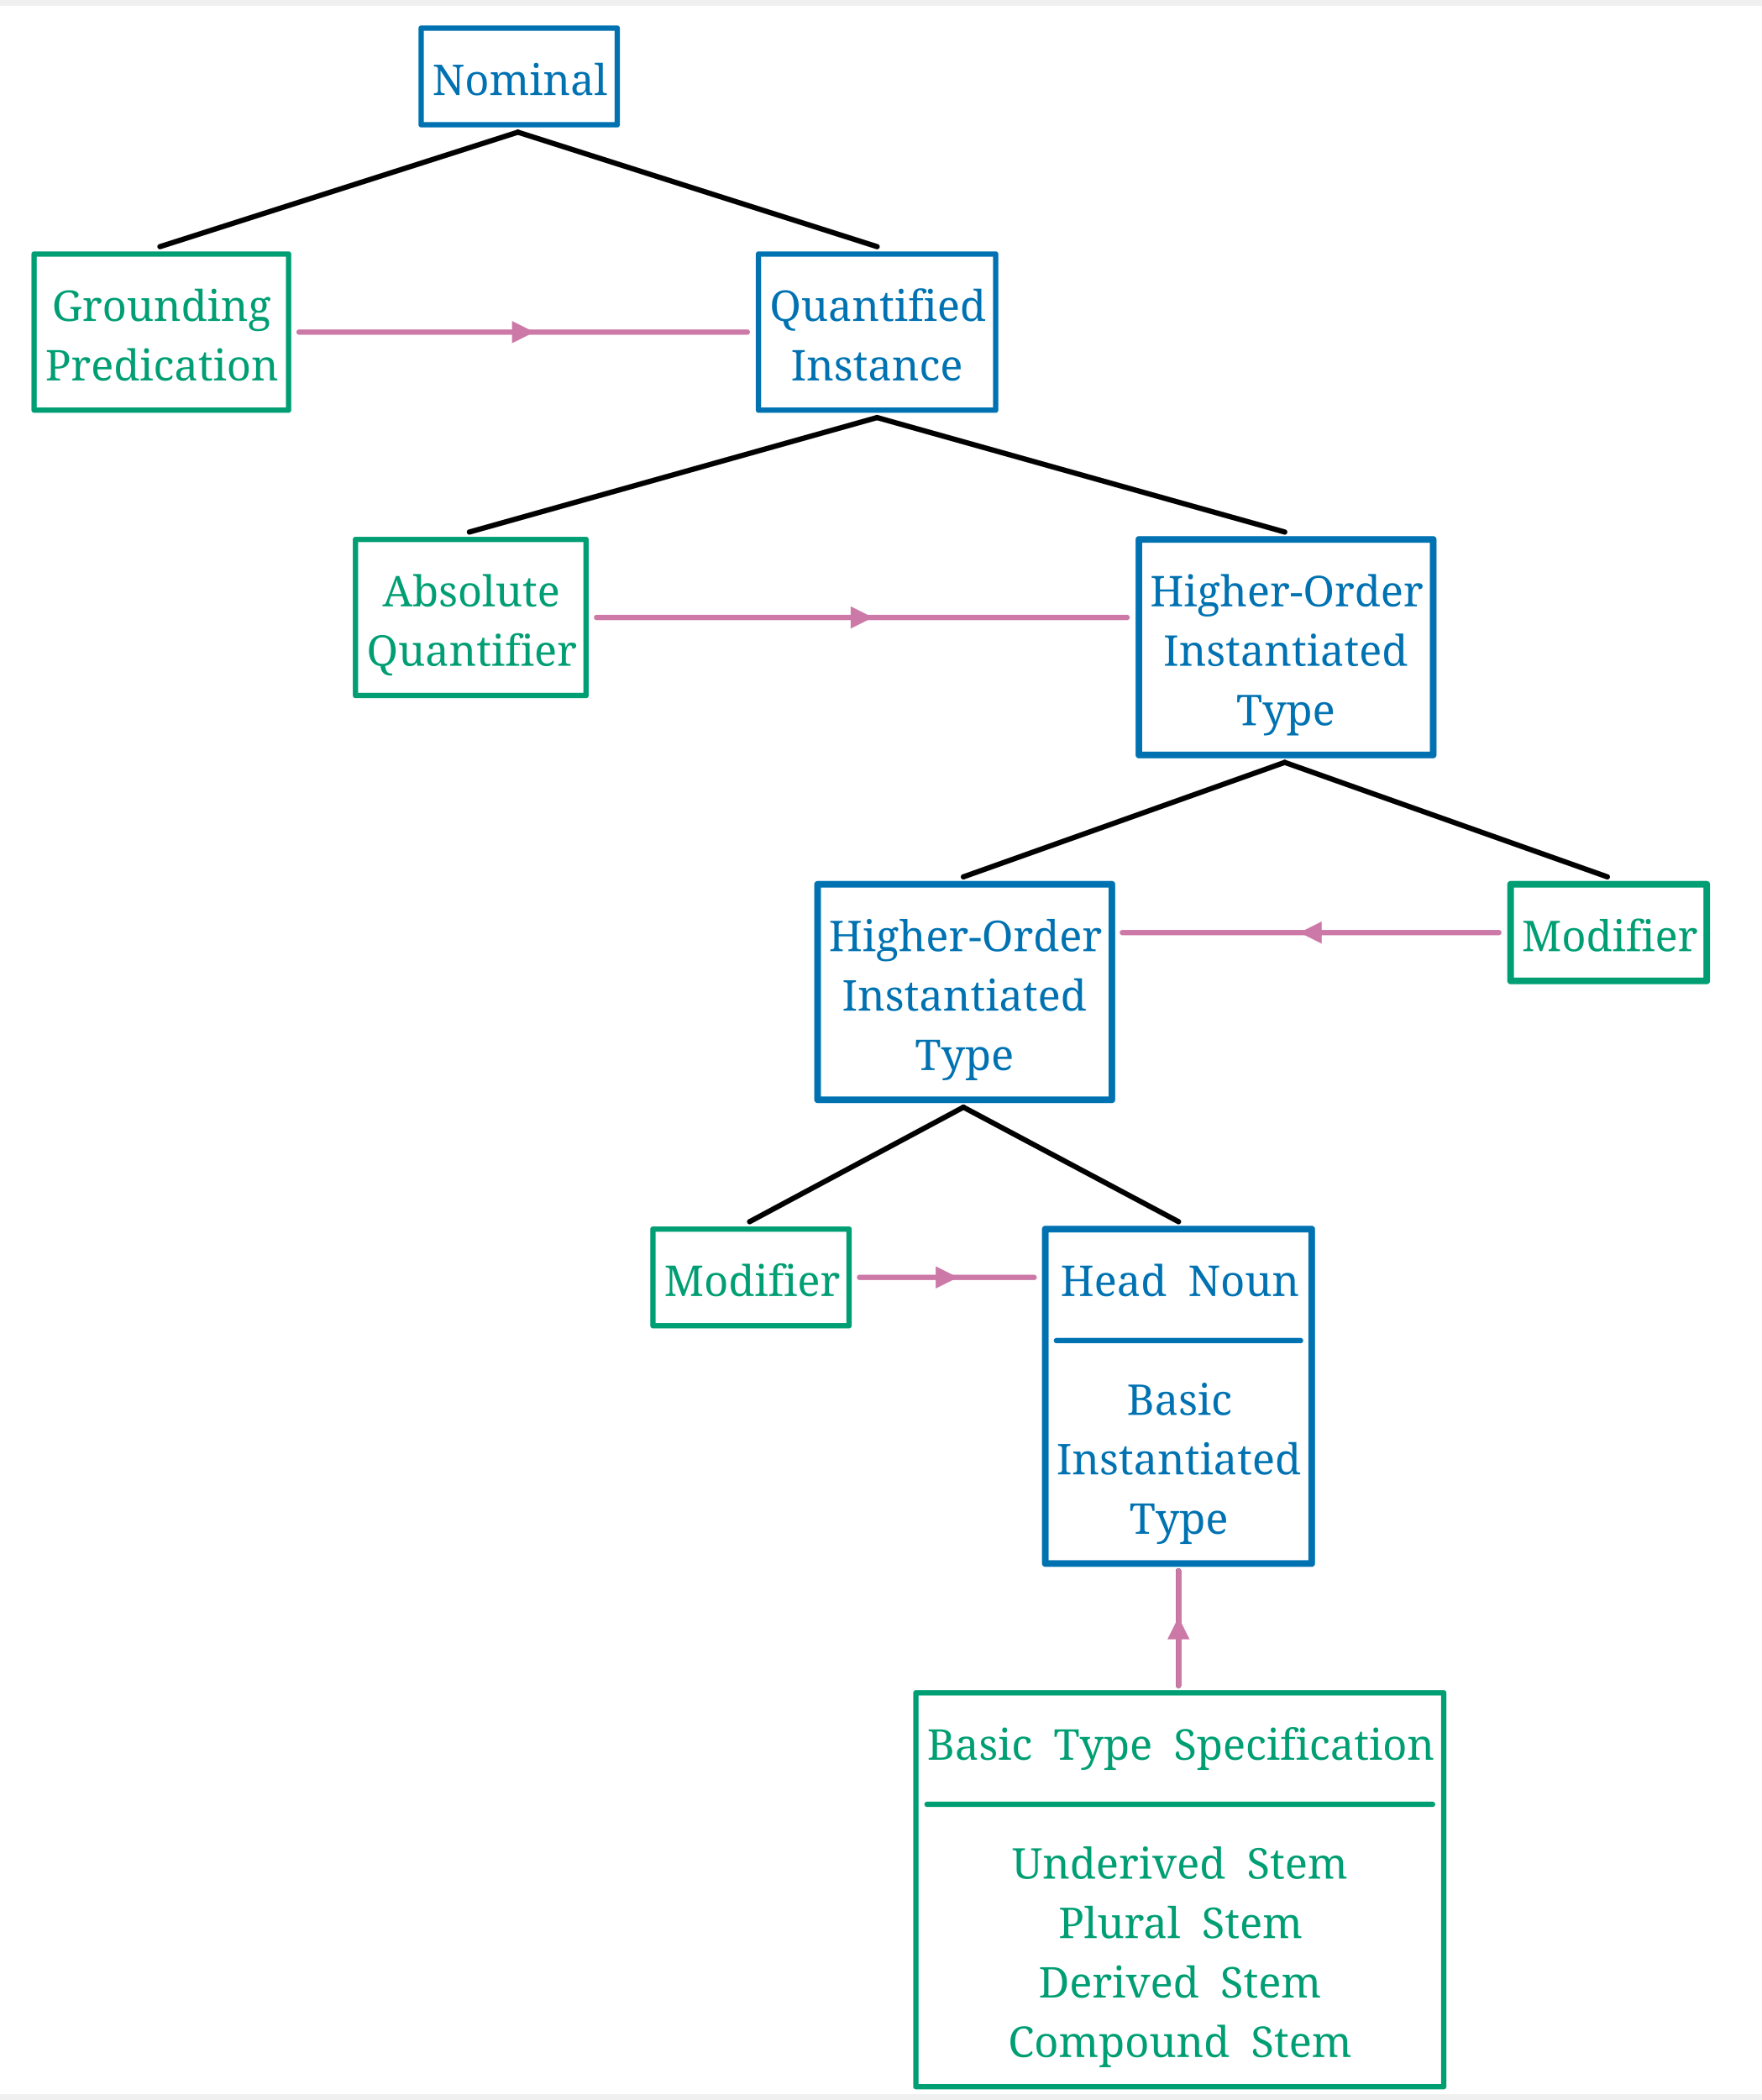
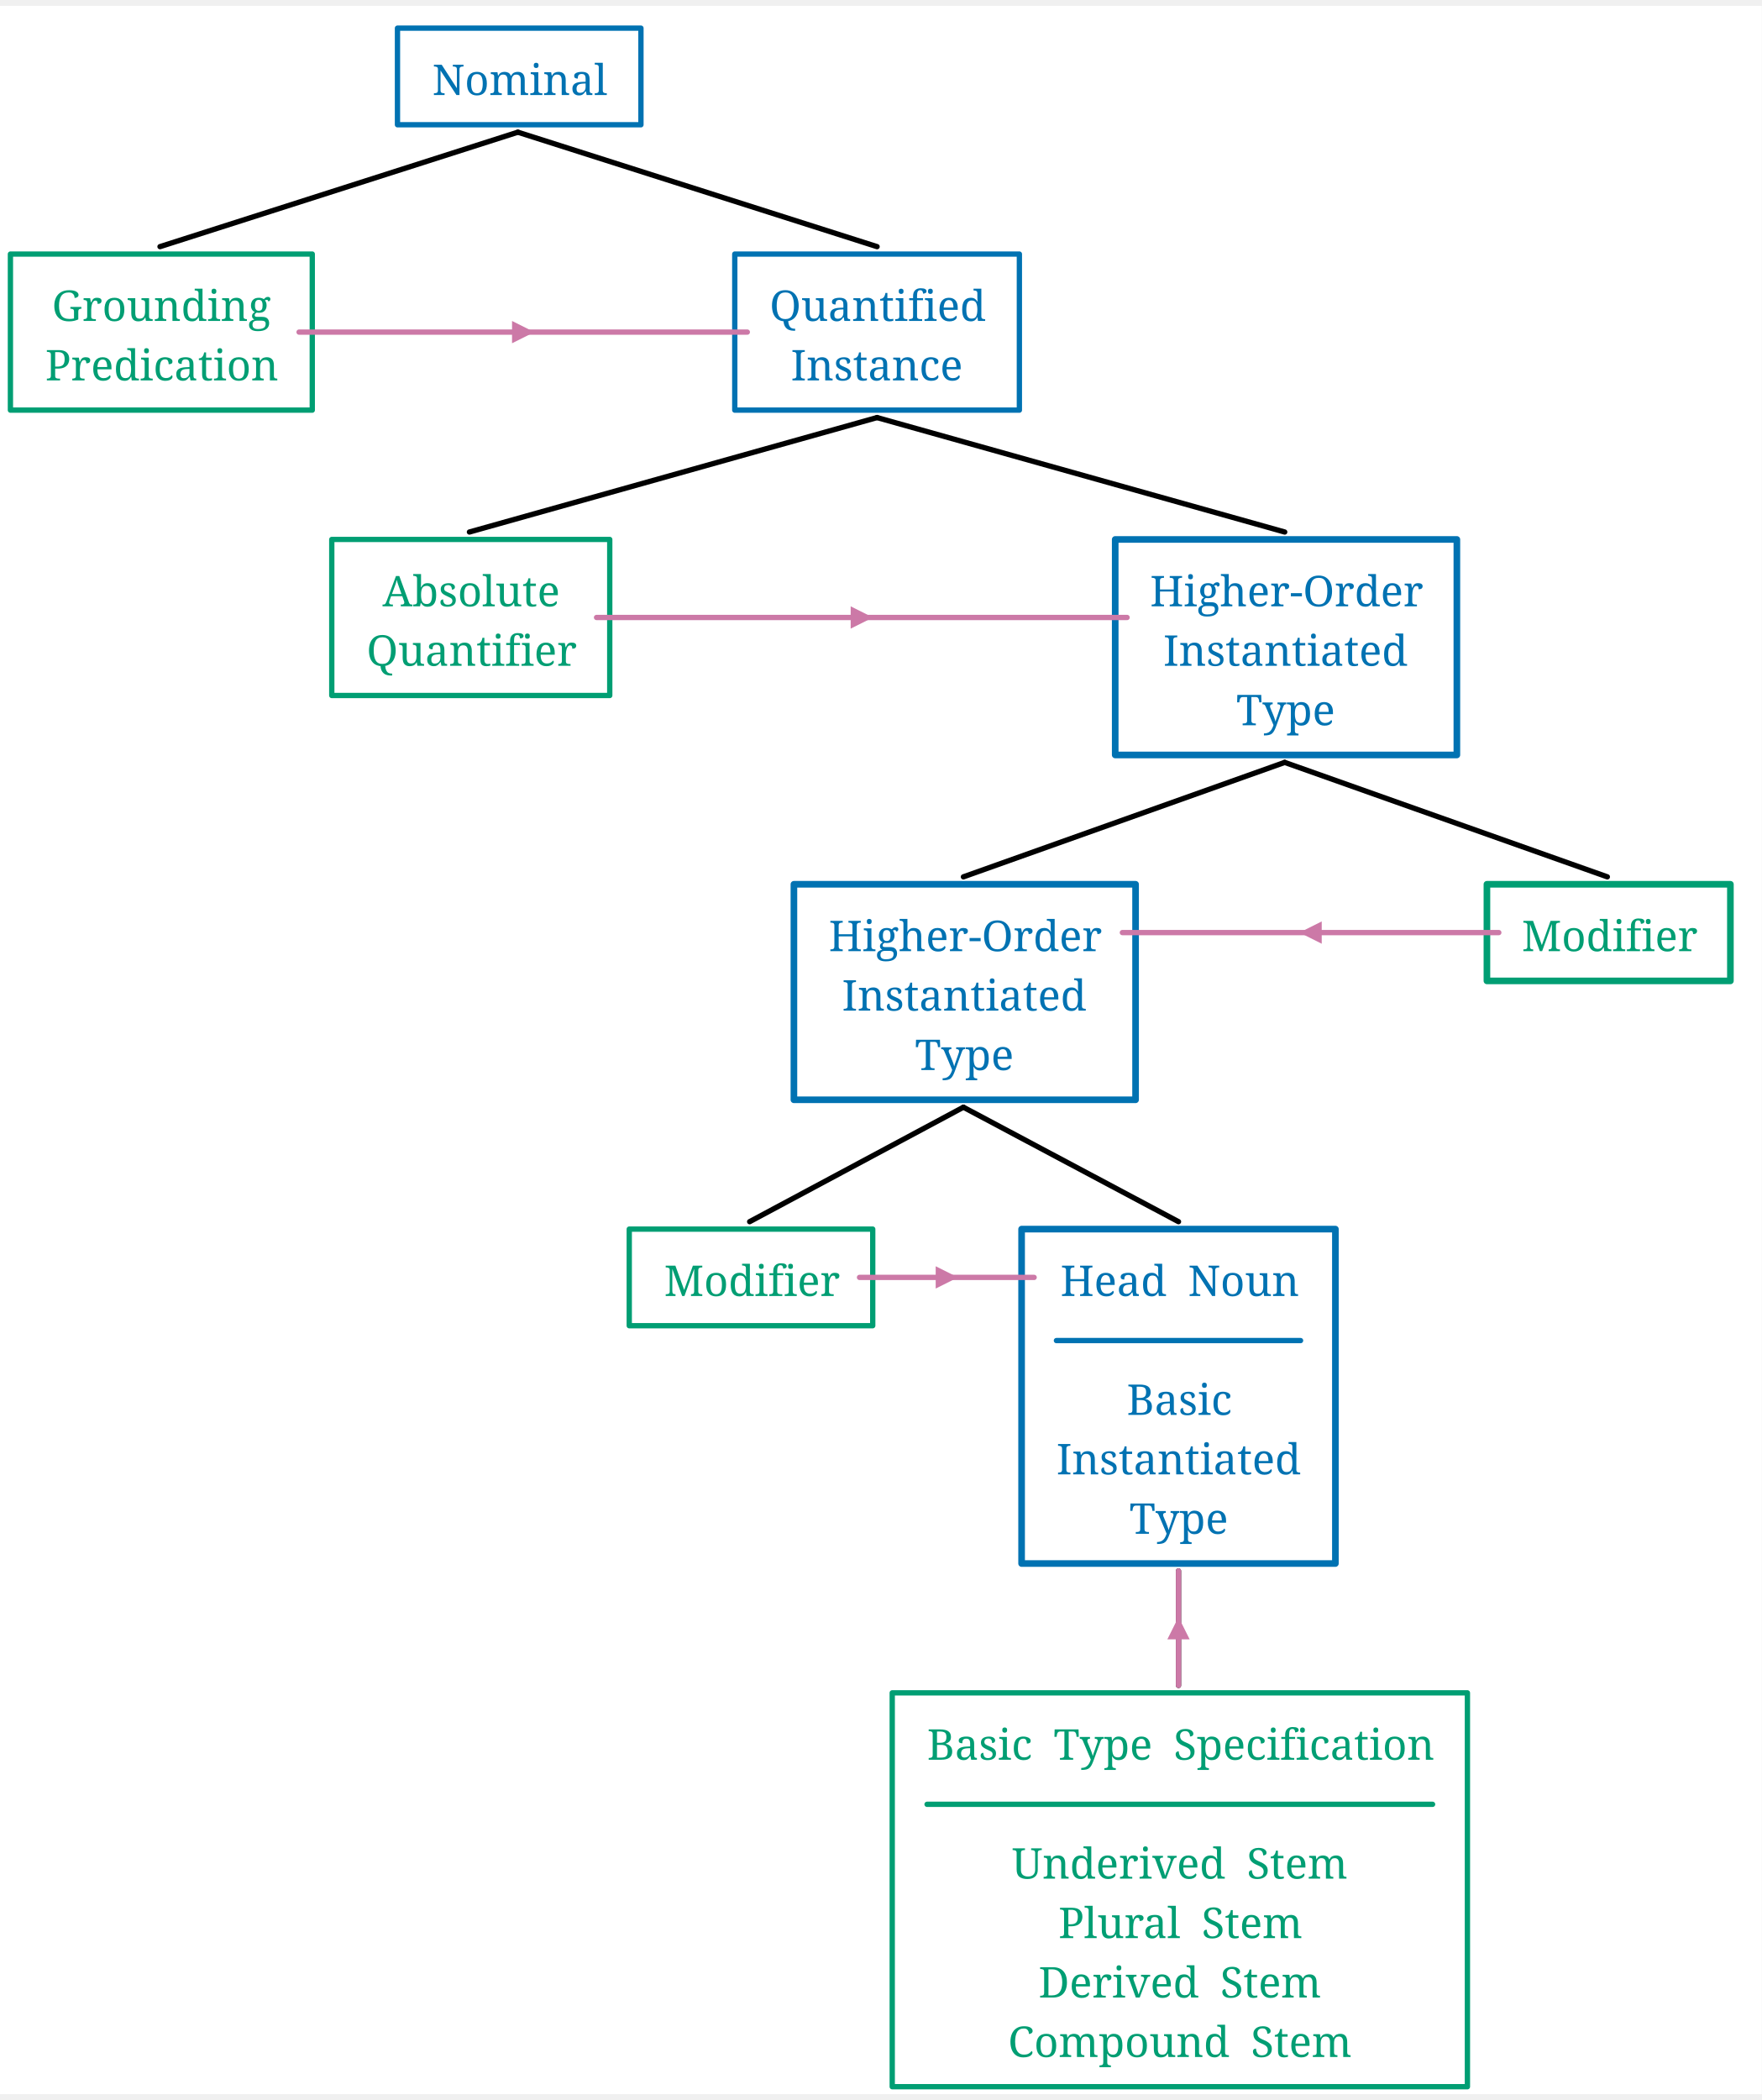
<svg xmlns="http://www.w3.org/2000/svg" width="1311" height="1562.4" viewBox="-16.8, 0, 1327.8, 1573.6" version="1.1">
  <defs>
    <marker id="arrow" markerUnits="userSpaceOnUse" viewBox="0 0 10 10" refX="10" refY="5" markerWidth="16.8" markerHeight="16.8" orient="auto">
      <path d="M 0 0 L 10 5 L 0 10" fill="#CC79A7" />
    </marker>
    <marker id="arrowBackward" markerUnits="userSpaceOnUse" viewBox="0 0 10 10" refX="5" refY="5" markerWidth="16.8" markerHeight="16.8" orient="auto">
      <path d="M 0 0 L 10 5 L 0 10 z" fill="#CC79A7" />
    </marker>
    <marker id="arrowForward" markerUnits="userSpaceOnUse" viewBox="0 0 10 10" refX="5" refY="5" markerWidth="16.8" markerHeight="16.8" orient="auto">
      <path d="M 10 0 L 0 5 L 10 10 z" fill="#CC79A7" />
    </marker>
    <marker id="arrowBothways" markerUnits="userSpaceOnUse" viewBox="0 0 30 10" refX="15" refY="5" markerWidth="50.4" markerHeight="16.8" orient="auto">
      <path d="M 0 5 L 10 0 L 10 5 L 20 5 L 20 0 L 30 5 L 20 10 L 20 5 L 10 5 L 10 10 z" fill="#CC79A7" />
    </marker>
    <pattern id="hatchBlack" x="10" y="10" width="10" height="10" patternUnits="userSpaceOnUse" patternTransform="rotate(45)">
      <line x1="0" y="0" x2="0" y2="10" stroke="black" stroke-width="4" />
    </pattern>
    <pattern id="hatchForNode" x="10" y="10" width="10" height="10" patternUnits="userSpaceOnUse" patternTransform="rotate(45)">
      <line x1="0" y="0" x2="0" y2="10" stroke="#0072B2" stroke-width="4" />
    </pattern>
    <pattern id="hatchForLeaf" x="10" y="10" width="10" height="10" patternUnits="userSpaceOnUse" patternTransform="rotate(45)">
      <line x1="0" y="0" x2="0" y2="10" stroke="#009E73" stroke-width="4" />
    </pattern>
  </defs>
  <rect x="-16.8" y="0" width="1327.8" height="1573.6" stroke="none" fill="white" />"
<text white-space="pre" alignment-baseline="text-top" style="fill: #0072B2; storoke-width: 0; font-size: 32px;" x="309.012" y="67.2">
    <tspan x="309.012" y="67.2" style="" text-decoration="" font-family="'Noto Serif', 'Noto Serif JP', 'Noto Serif CJK JP', 'Noto Naskh Arabic', 'Noto Sans Arabic', 'Noto Serif Hebrew', 'Noto Serif Devanagari', 'Noto Serif Thai', 'Noto Serif Khmer', 'DejaVu Serif', 'Noto Sans Math', OpenMoji, 'OpenMoji Color', 'OpenMoji Black', 'Noto Emoji', serif">Nominal</tspan>
  </text>
  <text white-space="pre" alignment-baseline="text-top" style="fill: #009E73; storoke-width: 0; font-size: 32px;" x="17.3" y="237.44">
    <tspan x="22.3" y="237.44" style="" text-decoration="" font-family="'Noto Serif', 'Noto Serif JP', 'Noto Serif CJK JP', 'Noto Naskh Arabic', 'Noto Sans Arabic', 'Noto Serif Hebrew', 'Noto Serif Devanagari', 'Noto Serif Thai', 'Noto Serif Khmer', 'DejaVu Serif', 'Noto Sans Math', OpenMoji, 'OpenMoji Color', 'OpenMoji Black', 'Noto Emoji', serif">Grounding</tspan>
    <tspan x="17.3" y="282.24" style="" text-decoration="" font-family="'Noto Serif', 'Noto Serif JP', 'Noto Serif CJK JP', 'Noto Naskh Arabic', 'Noto Sans Arabic', 'Noto Serif Hebrew', 'Noto Serif Devanagari', 'Noto Serif Thai', 'Noto Serif Khmer', 'DejaVu Serif', 'Noto Sans Math', OpenMoji, 'OpenMoji Color', 'OpenMoji Black', 'Noto Emoji', serif">Predication</tspan>
  </text>
  <text white-space="pre" alignment-baseline="text-top" style="fill: #0072B2; storoke-width: 0; font-size: 32px;" x="563.225" y="237.44">
    <tspan x="563.225" y="237.44" style="" text-decoration="" font-family="'Noto Serif', 'Noto Serif JP', 'Noto Serif CJK JP', 'Noto Naskh Arabic', 'Noto Sans Arabic', 'Noto Serif Hebrew', 'Noto Serif Devanagari', 'Noto Serif Thai', 'Noto Serif Khmer', 'DejaVu Serif', 'Noto Sans Math', OpenMoji, 'OpenMoji Color', 'OpenMoji Black', 'Noto Emoji', serif">Quantified</tspan>
    <tspan x="579.225" y="282.24" style="" text-decoration="" font-family="'Noto Serif', 'Noto Serif JP', 'Noto Serif CJK JP', 'Noto Naskh Arabic', 'Noto Sans Arabic', 'Noto Serif Hebrew', 'Noto Serif Devanagari', 'Noto Serif Thai', 'Noto Serif Khmer', 'DejaVu Serif', 'Noto Sans Math', OpenMoji, 'OpenMoji Color', 'OpenMoji Black', 'Noto Emoji', serif">Instance</tspan>
  </text>
  <text white-space="pre" alignment-baseline="text-top" style="fill: #009E73; storoke-width: 0; font-size: 32px;" x="259.5" y="452.48">
    <tspan x="271.5" y="452.48" style="" text-decoration="" font-family="'Noto Serif', 'Noto Serif JP', 'Noto Serif CJK JP', 'Noto Naskh Arabic', 'Noto Sans Arabic', 'Noto Serif Hebrew', 'Noto Serif Devanagari', 'Noto Serif Thai', 'Noto Serif Khmer', 'DejaVu Serif', 'Noto Sans Math', OpenMoji, 'OpenMoji Color', 'OpenMoji Black', 'Noto Emoji', serif">Absolute</tspan>
    <tspan x="259.5" y="497.28" style="" text-decoration="" font-family="'Noto Serif', 'Noto Serif JP', 'Noto Serif CJK JP', 'Noto Naskh Arabic', 'Noto Sans Arabic', 'Noto Serif Hebrew', 'Noto Serif Devanagari', 'Noto Serif Thai', 'Noto Serif Khmer', 'DejaVu Serif', 'Noto Sans Math', OpenMoji, 'OpenMoji Color', 'OpenMoji Black', 'Noto Emoji', serif">Quantifier</tspan>
  </text>
  <text white-space="pre" alignment-baseline="text-top" style="fill: #0072B2; storoke-width: 0; font-size: 32px;" x="849.95" y="452.48">
    <tspan x="849.95" y="452.48" style="" text-decoration="" font-family="'Noto Serif', 'Noto Serif JP', 'Noto Serif CJK JP', 'Noto Naskh Arabic', 'Noto Sans Arabic', 'Noto Serif Hebrew', 'Noto Serif Devanagari', 'Noto Serif Thai', 'Noto Serif Khmer', 'DejaVu Serif', 'Noto Sans Math', OpenMoji, 'OpenMoji Color', 'OpenMoji Black', 'Noto Emoji', serif">Higher-Order</tspan>
    <tspan x="859.95" y="497.28" style="" text-decoration="" font-family="'Noto Serif', 'Noto Serif JP', 'Noto Serif CJK JP', 'Noto Naskh Arabic', 'Noto Sans Arabic', 'Noto Serif Hebrew', 'Noto Serif Devanagari', 'Noto Serif Thai', 'Noto Serif Khmer', 'DejaVu Serif', 'Noto Sans Math', OpenMoji, 'OpenMoji Color', 'OpenMoji Black', 'Noto Emoji', serif">Instantiated</tspan>
    <tspan x="914.95" y="542.08" style="" text-decoration="" font-family="'Noto Serif', 'Noto Serif JP', 'Noto Serif CJK JP', 'Noto Naskh Arabic', 'Noto Sans Arabic', 'Noto Serif Hebrew', 'Noto Serif Devanagari', 'Noto Serif Thai', 'Noto Serif Khmer', 'DejaVu Serif', 'Noto Sans Math', OpenMoji, 'OpenMoji Color', 'OpenMoji Black', 'Noto Emoji', serif">Type</tspan>
  </text>
  <text white-space="pre" alignment-baseline="text-top" style="fill: #0072B2; storoke-width: 0; font-size: 32px;" x="607.8" y="712.32">
    <tspan x="607.8" y="712.32" style="" text-decoration="" font-family="'Noto Serif', 'Noto Serif JP', 'Noto Serif CJK JP', 'Noto Naskh Arabic', 'Noto Sans Arabic', 'Noto Serif Hebrew', 'Noto Serif Devanagari', 'Noto Serif Thai', 'Noto Serif Khmer', 'DejaVu Serif', 'Noto Sans Math', OpenMoji, 'OpenMoji Color', 'OpenMoji Black', 'Noto Emoji', serif">Higher-Order</tspan>
    <tspan x="617.8" y="757.12" style="" text-decoration="" font-family="'Noto Serif', 'Noto Serif JP', 'Noto Serif CJK JP', 'Noto Naskh Arabic', 'Noto Sans Arabic', 'Noto Serif Hebrew', 'Noto Serif Devanagari', 'Noto Serif Thai', 'Noto Serif Khmer', 'DejaVu Serif', 'Noto Sans Math', OpenMoji, 'OpenMoji Color', 'OpenMoji Black', 'Noto Emoji', serif">Instantiated</tspan>
    <tspan x="672.8" y="801.92" style="" text-decoration="" font-family="'Noto Serif', 'Noto Serif JP', 'Noto Serif CJK JP', 'Noto Naskh Arabic', 'Noto Sans Arabic', 'Noto Serif Hebrew', 'Noto Serif Devanagari', 'Noto Serif Thai', 'Noto Serif Khmer', 'DejaVu Serif', 'Noto Sans Math', OpenMoji, 'OpenMoji Color', 'OpenMoji Black', 'Noto Emoji', serif">Type</tspan>
  </text>
  <text white-space="pre" alignment-baseline="text-top" style="fill: #009E73; storoke-width: 0; font-size: 32px;" x="483.7" y="972.16">
    <tspan x="483.7" y="972.16" style="" text-decoration="" font-family="'Noto Serif', 'Noto Serif JP', 'Noto Serif CJK JP', 'Noto Naskh Arabic', 'Noto Sans Arabic', 'Noto Serif Hebrew', 'Noto Serif Devanagari', 'Noto Serif Thai', 'Noto Serif Khmer', 'DejaVu Serif', 'Noto Sans Math', OpenMoji, 'OpenMoji Color', 'OpenMoji Black', 'Noto Emoji', serif">Modifier</tspan>
  </text>
  <text white-space="pre" alignment-baseline="text-top" style="fill: #0072B2; storoke-width: 0; font-size: 32px;" x="779.4" y="972.16">
    <tspan x="782.4" y="972.16" style="" text-decoration="" font-family="'Noto Serif', 'Noto Serif JP', 'Noto Serif CJK JP', 'Noto Naskh Arabic', 'Noto Sans Arabic', 'Noto Serif Hebrew', 'Noto Serif Devanagari', 'Noto Serif Thai', 'Noto Serif Khmer', 'DejaVu Serif', 'Noto Sans Math', OpenMoji, 'OpenMoji Color', 'OpenMoji Black', 'Noto Emoji', serif">Head<tspan style="fill:none;">￭</tspan>Noun</tspan>
    <tspan x="832.4" y="1061.76" style="" text-decoration="" font-family="'Noto Serif', 'Noto Serif JP', 'Noto Serif CJK JP', 'Noto Naskh Arabic', 'Noto Sans Arabic', 'Noto Serif Hebrew', 'Noto Serif Devanagari', 'Noto Serif Thai', 'Noto Serif Khmer', 'DejaVu Serif', 'Noto Sans Math', OpenMoji, 'OpenMoji Color', 'OpenMoji Black', 'Noto Emoji', serif">Basic</tspan>
    <tspan x="779.4" y="1106.56" style="" text-decoration="" font-family="'Noto Serif', 'Noto Serif JP', 'Noto Serif CJK JP', 'Noto Naskh Arabic', 'Noto Sans Arabic', 'Noto Serif Hebrew', 'Noto Serif Devanagari', 'Noto Serif Thai', 'Noto Serif Khmer', 'DejaVu Serif', 'Noto Sans Math', OpenMoji, 'OpenMoji Color', 'OpenMoji Black', 'Noto Emoji', serif">Instantiated</tspan>
    <tspan x="834.4" y="1151.36" style="" text-decoration="" font-family="'Noto Serif', 'Noto Serif JP', 'Noto Serif CJK JP', 'Noto Naskh Arabic', 'Noto Sans Arabic', 'Noto Serif Hebrew', 'Noto Serif Devanagari', 'Noto Serif Thai', 'Noto Serif Khmer', 'DejaVu Serif', 'Noto Sans Math', OpenMoji, 'OpenMoji Color', 'OpenMoji Black', 'Noto Emoji', serif">Type</tspan>
  </text>
  <text white-space="pre" alignment-baseline="text-top" style="fill: #009E73; storoke-width: 0; font-size: 32px;" x="681.9" y="1321.6">
    <tspan x="681.9" y="1321.6" style="" text-decoration="" font-family="'Noto Serif', 'Noto Serif JP', 'Noto Serif CJK JP', 'Noto Naskh Arabic', 'Noto Sans Arabic', 'Noto Serif Hebrew', 'Noto Serif Devanagari', 'Noto Serif Thai', 'Noto Serif Khmer', 'DejaVu Serif', 'Noto Sans Math', OpenMoji, 'OpenMoji Color', 'OpenMoji Black', 'Noto Emoji', serif">Basic<tspan style="fill:none;">￭</tspan>Type<tspan style="fill:none;">￭</tspan>Specification</tspan>
    <tspan x="745.9" y="1411.2" style="" text-decoration="" font-family="'Noto Serif', 'Noto Serif JP', 'Noto Serif CJK JP', 'Noto Naskh Arabic', 'Noto Sans Arabic', 'Noto Serif Hebrew', 'Noto Serif Devanagari', 'Noto Serif Thai', 'Noto Serif Khmer', 'DejaVu Serif', 'Noto Sans Math', OpenMoji, 'OpenMoji Color', 'OpenMoji Black', 'Noto Emoji', serif">Underived<tspan style="fill:none;">￭</tspan>Stem</tspan>
    <tspan x="780.9" y="1456" style="" text-decoration="" font-family="'Noto Serif', 'Noto Serif JP', 'Noto Serif CJK JP', 'Noto Naskh Arabic', 'Noto Sans Arabic', 'Noto Serif Hebrew', 'Noto Serif Devanagari', 'Noto Serif Thai', 'Noto Serif Khmer', 'DejaVu Serif', 'Noto Sans Math', OpenMoji, 'OpenMoji Color', 'OpenMoji Black', 'Noto Emoji', serif">Plural<tspan style="fill:none;">￭</tspan>Stem</tspan>
    <tspan x="765.9" y="1500.8" style="" text-decoration="" font-family="'Noto Serif', 'Noto Serif JP', 'Noto Serif CJK JP', 'Noto Naskh Arabic', 'Noto Sans Arabic', 'Noto Serif Hebrew', 'Noto Serif Devanagari', 'Noto Serif Thai', 'Noto Serif Khmer', 'DejaVu Serif', 'Noto Sans Math', OpenMoji, 'OpenMoji Color', 'OpenMoji Black', 'Noto Emoji', serif">Derived<tspan style="fill:none;">￭</tspan>Stem</tspan>
    <tspan x="742.9" y="1545.6" style="" text-decoration="" font-family="'Noto Serif', 'Noto Serif JP', 'Noto Serif CJK JP', 'Noto Naskh Arabic', 'Noto Sans Arabic', 'Noto Serif Hebrew', 'Noto Serif Devanagari', 'Noto Serif Thai', 'Noto Serif Khmer', 'DejaVu Serif', 'Noto Sans Math', OpenMoji, 'OpenMoji Color', 'OpenMoji Black', 'Noto Emoji', serif">Compound<tspan style="fill:none;">￭</tspan>Stem</tspan>
  </text>
  <text white-space="pre" alignment-baseline="text-top" style="fill: #009E73; storoke-width: 0; font-size: 32px;" x="1130.1" y="712.32">
    <tspan x="1130.1" y="712.32" style="" text-decoration="" font-family="'Noto Serif', 'Noto Serif JP', 'Noto Serif CJK JP', 'Noto Naskh Arabic', 'Noto Sans Arabic', 'Noto Serif Hebrew', 'Noto Serif Devanagari', 'Noto Serif Thai', 'Noto Serif Khmer', 'DejaVu Serif', 'Noto Sans Math', OpenMoji, 'OpenMoji Color', 'OpenMoji Black', 'Noto Emoji', serif">Modifier</tspan>
  </text>
  <line style="fill: none; stroke:black; stroke-width:4; stroke-linejoin:round; stroke-linecap:round;" x1="103.8" y1="181.44" x2="373.512" y2="95.2" />
  <line style="fill: none; stroke:black; stroke-width:4; stroke-linejoin:round; stroke-linecap:round;" x1="644.225" y1="181.44" x2="373.512" y2="95.2" />
  <line style="fill: none; stroke:black; stroke-width:4; stroke-linejoin:round; stroke-linecap:round;" x1="337" y1="396.48" x2="644.225" y2="310.24" />
  <line style="fill: none; stroke:black; stroke-width:4; stroke-linejoin:round; stroke-linecap:round;" x1="951.45" y1="396.48" x2="644.225" y2="310.24" />
  <line style="fill: none; stroke:black; stroke-width:4; stroke-linejoin:round; stroke-linecap:round;" x1="709.3" y1="656.32" x2="951.45" y2="570.08" />
  <line style="fill: none; stroke:black; stroke-width:4; stroke-linejoin:round; stroke-linecap:round;" x1="1194.6" y1="656.32" x2="951.45" y2="570.08" />
  <line style="fill: none; stroke:black; stroke-width:4; stroke-linejoin:round; stroke-linecap:round;" x1="548.2" y1="916.16" x2="709.3" y2="829.92" />
  <line style="fill: none; stroke:black; stroke-width:4; stroke-linejoin:round; stroke-linecap:round;" x1="871.4" y1="916.16" x2="709.3" y2="829.92" />
  <line style="fill: none; stroke:black; stroke-width:4; stroke-linejoin:round; stroke-linecap:round;" x1="871.4" y1="1265.6" x2="871.4" y2="1179.36" />
-   <polygon style="stroke:#0072B2; stroke-width:4; fill:none; stroke-linejoin:round; stroke-linecap:round;" points="300.613,16.8 448.413,16.8 448.413,89.6 300.613,89.6" />
-   <polygon style="stroke:#009E73; stroke-width:4; fill:none; stroke-linejoin:round; stroke-linecap:round;" points="8.9,187.04 200.7,187.04 200.7,304.64 8.9,304.64" />
-   <polygon style="stroke:#0072B2; stroke-width:4; fill:none; stroke-linejoin:round; stroke-linecap:round;" points="554.825,187.04 733.625,187.04 733.625,304.64 554.825,304.64" />
-   <polygon style="stroke:#009E73; stroke-width:4; fill:none; stroke-linejoin:round; stroke-linecap:round;" points="251.1,402.08 424.9,402.08 424.9,519.68 251.1,519.68" />
-   <polygon style="stroke:#0072B2; stroke-width:5; fill:none; stroke-linejoin:round; stroke-linecap:round;" points="841.55,402.08 1063.35,402.08 1063.35,564.48 841.55,564.48" />
-   <polygon style="stroke:#0072B2; stroke-width:5; fill:none; stroke-linejoin:round; stroke-linecap:round;" points="599.4,661.92 821.2,661.92 821.2,824.32 599.4,824.32" />
-   <polygon style="stroke:#009E73; stroke-width:4; fill:none; stroke-linejoin:round; stroke-linecap:round;" points="475.3,921.76 623.1,921.76 623.1,994.56 475.3,994.56" />
+   <polygon style="stroke:#0072B2; stroke-width:4; fill:none; stroke-linejoin:round; stroke-linecap:round;" points="282.762,16.8 466.262,16.8 466.262,89.6 282.762,89.6" />
+   <polygon style="stroke:#009E73; stroke-width:4; fill:none; stroke-linejoin:round; stroke-linecap:round;" points="-8.95,187.04 218.55,187.04 218.55,304.64 -8.95,304.64" />
+   <polygon style="stroke:#0072B2; stroke-width:4; fill:none; stroke-linejoin:round; stroke-linecap:round;" points="536.975,187.04 751.475,187.04 751.475,304.64 536.975,304.64" />
+   <polygon style="stroke:#009E73; stroke-width:4; fill:none; stroke-linejoin:round; stroke-linecap:round;" points="233.25,402.08 442.75,402.08 442.75,519.68 233.25,519.68" />
+   <polygon style="stroke:#0072B2; stroke-width:5; fill:none; stroke-linejoin:round; stroke-linecap:round;" points="823.7,402.08 1081.2,402.08 1081.2,564.48 823.7,564.48" />
+   <polygon style="stroke:#0072B2; stroke-width:5; fill:none; stroke-linejoin:round; stroke-linecap:round;" points="581.55,661.92 839.05,661.92 839.05,824.32 581.55,824.32" />
+   <polygon style="stroke:#009E73; stroke-width:4; fill:none; stroke-linejoin:round; stroke-linecap:round;" points="457.45,921.76 640.95,921.76 640.95,994.56 457.45,994.56" />
  <line style="stroke:#0072B2; fill:none; stroke-linecap:round; stroke-width:4; " x1="779.4" y1="1005.76" x2="963.4" y2="1005.76" />
-   <polygon style="stroke:#0072B2; stroke-width:5; fill:none; stroke-linejoin:round; stroke-linecap:round;" points="771,921.76 971.8,921.76 971.8,1173.76 771,1173.76" />
+   <polygon style="stroke:#0072B2; stroke-width:5; fill:none; stroke-linejoin:round; stroke-linecap:round;" points="753.15,921.76 989.65,921.76 989.65,1173.76 753.15,1173.76" />
  <line style="stroke:#009E73; fill:none; stroke-linecap:round; stroke-width:4; " x1="681.9" y1="1355.2" x2="1062.9" y2="1355.2" />
-   <polygon style="stroke:#009E73; stroke-width:4; fill:none; stroke-linejoin:round; stroke-linecap:round;" points="673.5,1271.2 1071.3,1271.2 1071.3,1568 673.5,1568" />
-   <polygon style="stroke:#009E73; stroke-width:5; fill:none; stroke-linejoin:round; stroke-linecap:round;" points="1121.7,661.92 1269.5,661.92 1269.5,734.72 1121.7,734.72" />
+   <polygon style="stroke:#009E73; stroke-width:4; fill:none; stroke-linejoin:round; stroke-linecap:round;" points="655.65,1271.2 1089.15,1271.2 1089.15,1568 655.65,1568" />
+   <polygon style="stroke:#009E73; stroke-width:5; fill:none; stroke-linejoin:round; stroke-linecap:round;" points="1103.85,661.92 1287.35,661.92 1287.35,734.72 1103.85,734.72" />
  <path d="M208.6,245.84 L377.512,245.84 L546.425, 245.84" style="fill: none; stroke: #CC79A7; stroke-width:4; stroke-linecap:round;" marker-mid="url(#arrowBackward)" />
  <path d="M432.8,460.88 L632.725,460.88 L832.65, 460.88" style="fill: none; stroke: #CC79A7; stroke-width:4; stroke-linecap:round;" marker-mid="url(#arrowBackward)" />
  <path d="M829.1,698.32 L970.95,698.32 L1112.8, 698.32" style="fill: none; stroke: #CC79A7; stroke-width:4; stroke-linecap:round;" marker-mid="url(#arrowForward)" />
  <path d="M631,958.16 L696.8,958.16 L762.6, 958.16" style="fill: none; stroke: #CC79A7; stroke-width:4; stroke-linecap:round;" marker-mid="url(#arrowBackward)" />
  <path d="M871.4,1265.6 L871.4,1222.48 L871.4, 1179.36" style="fill: none; stroke: #CC79A7; stroke-width:4; stroke-linecap:round;" marker-mid="url(#arrowBackward)" />
</svg>
